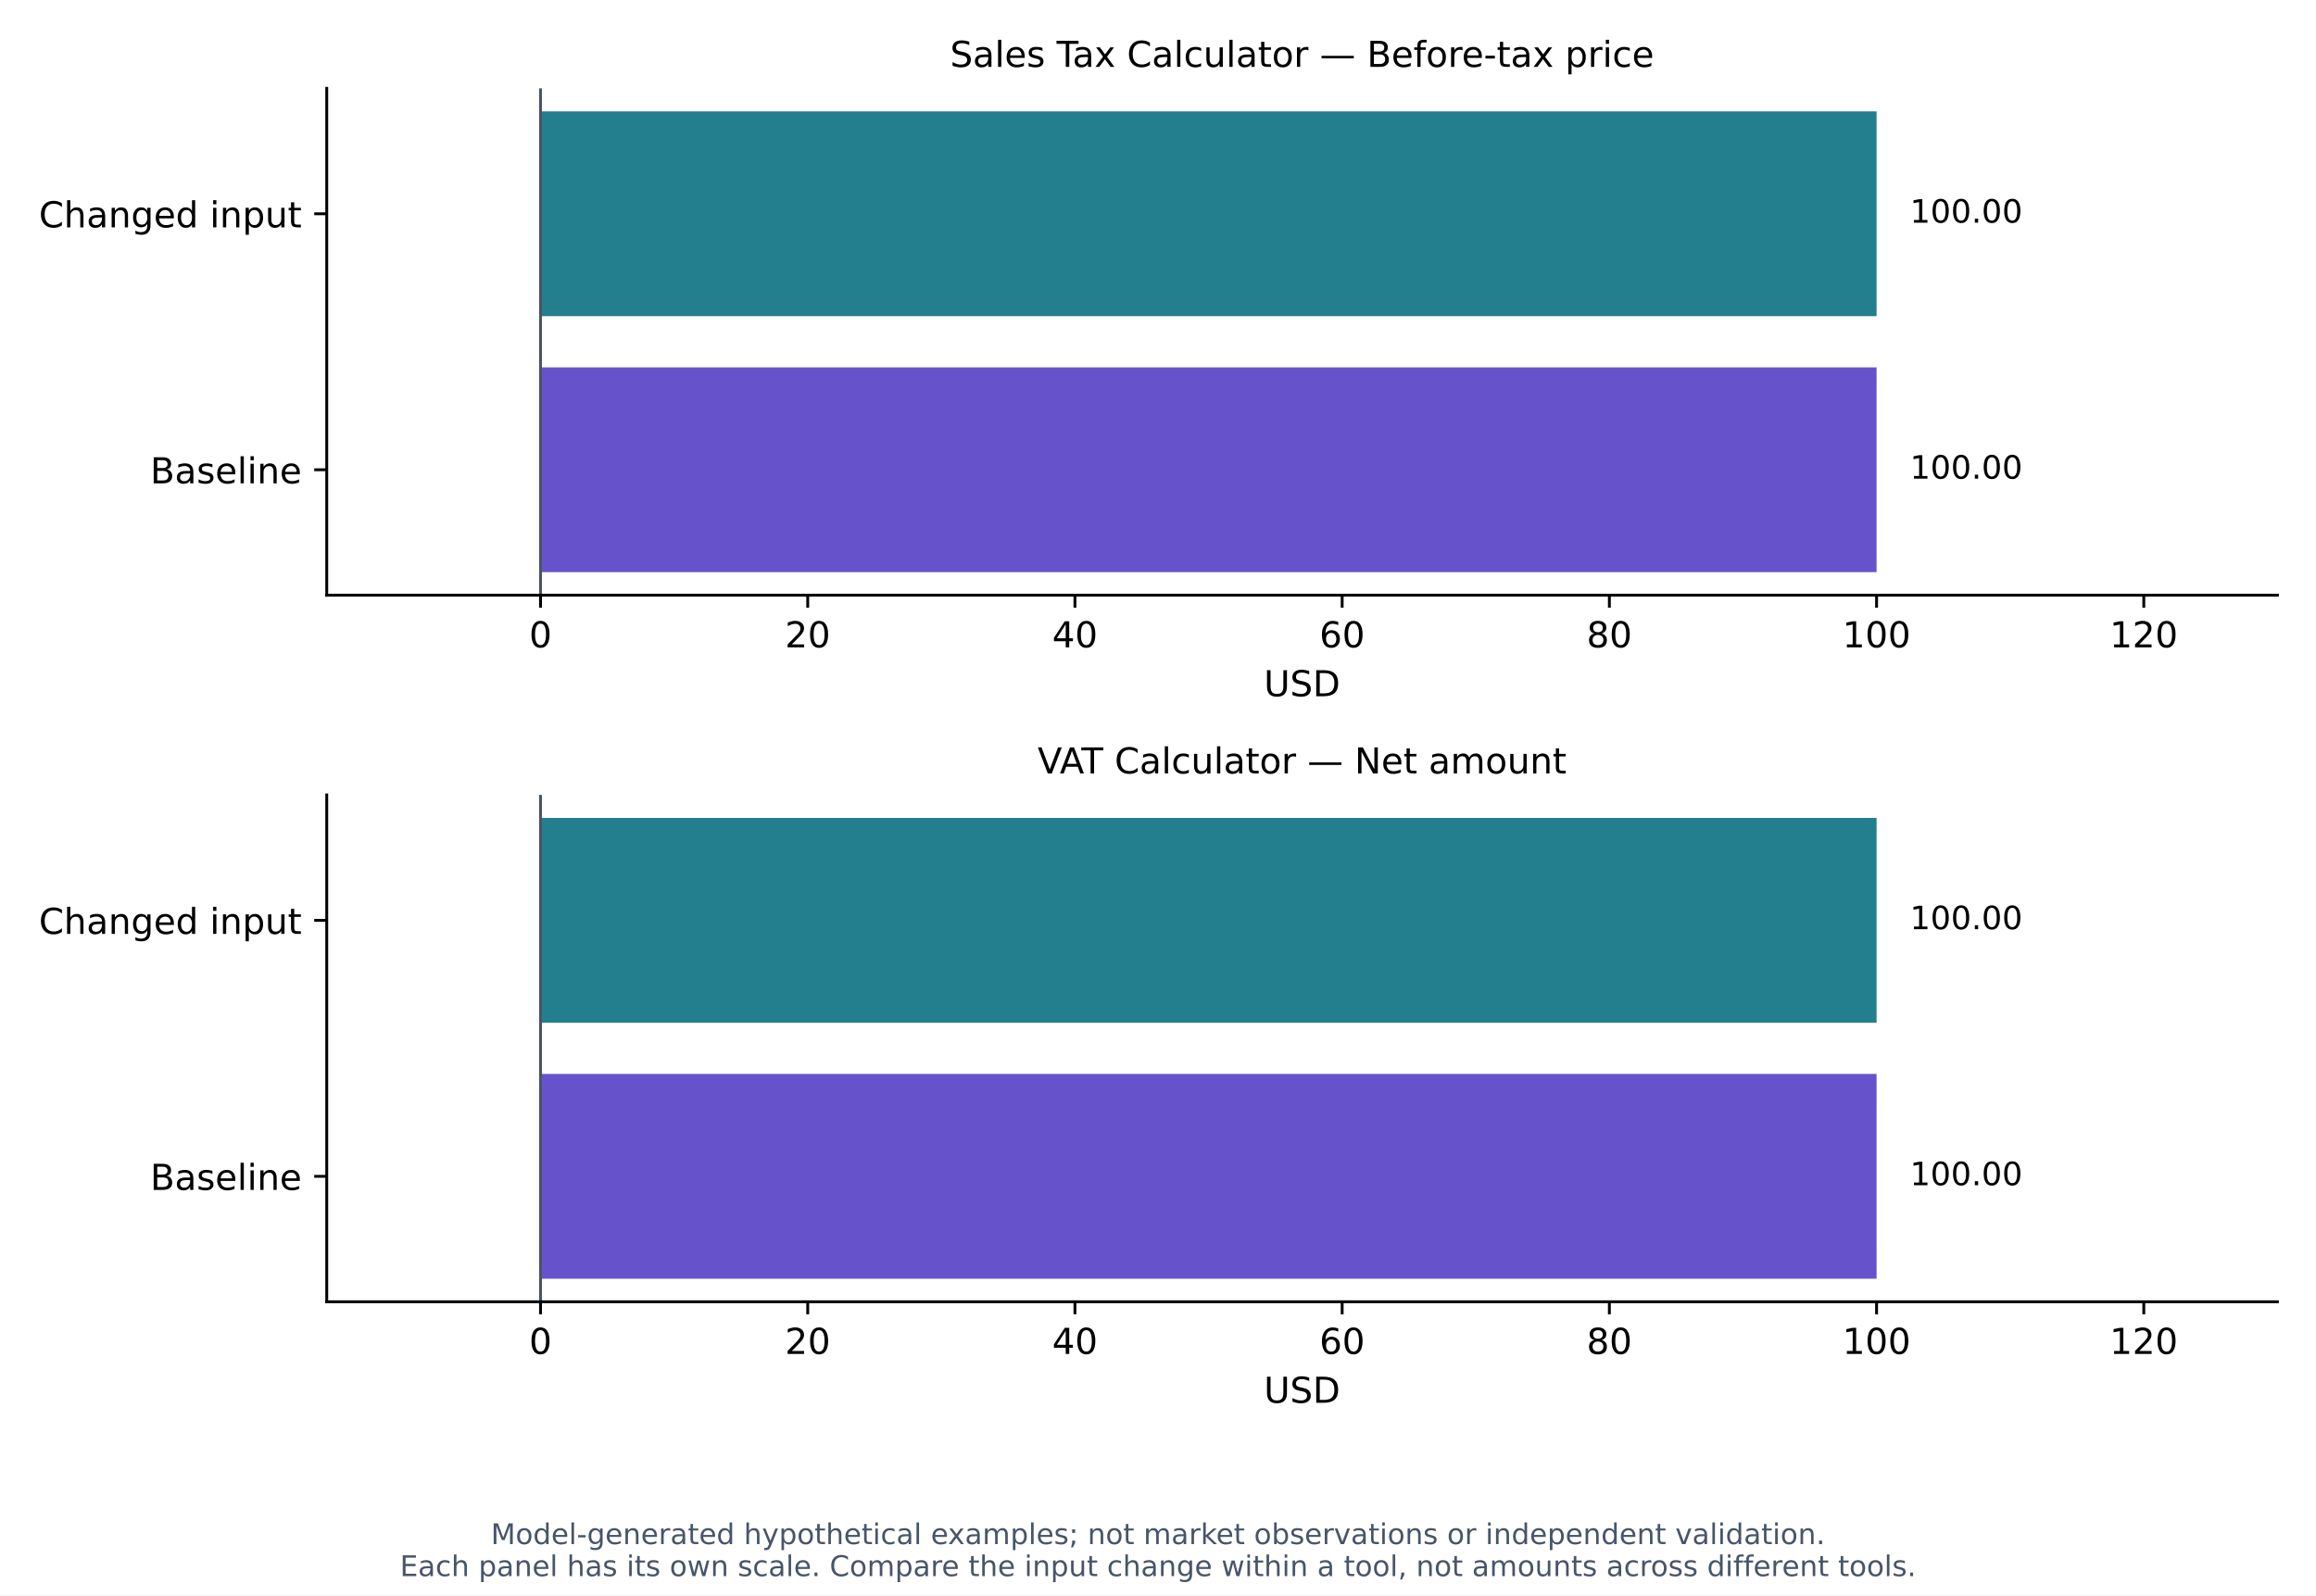
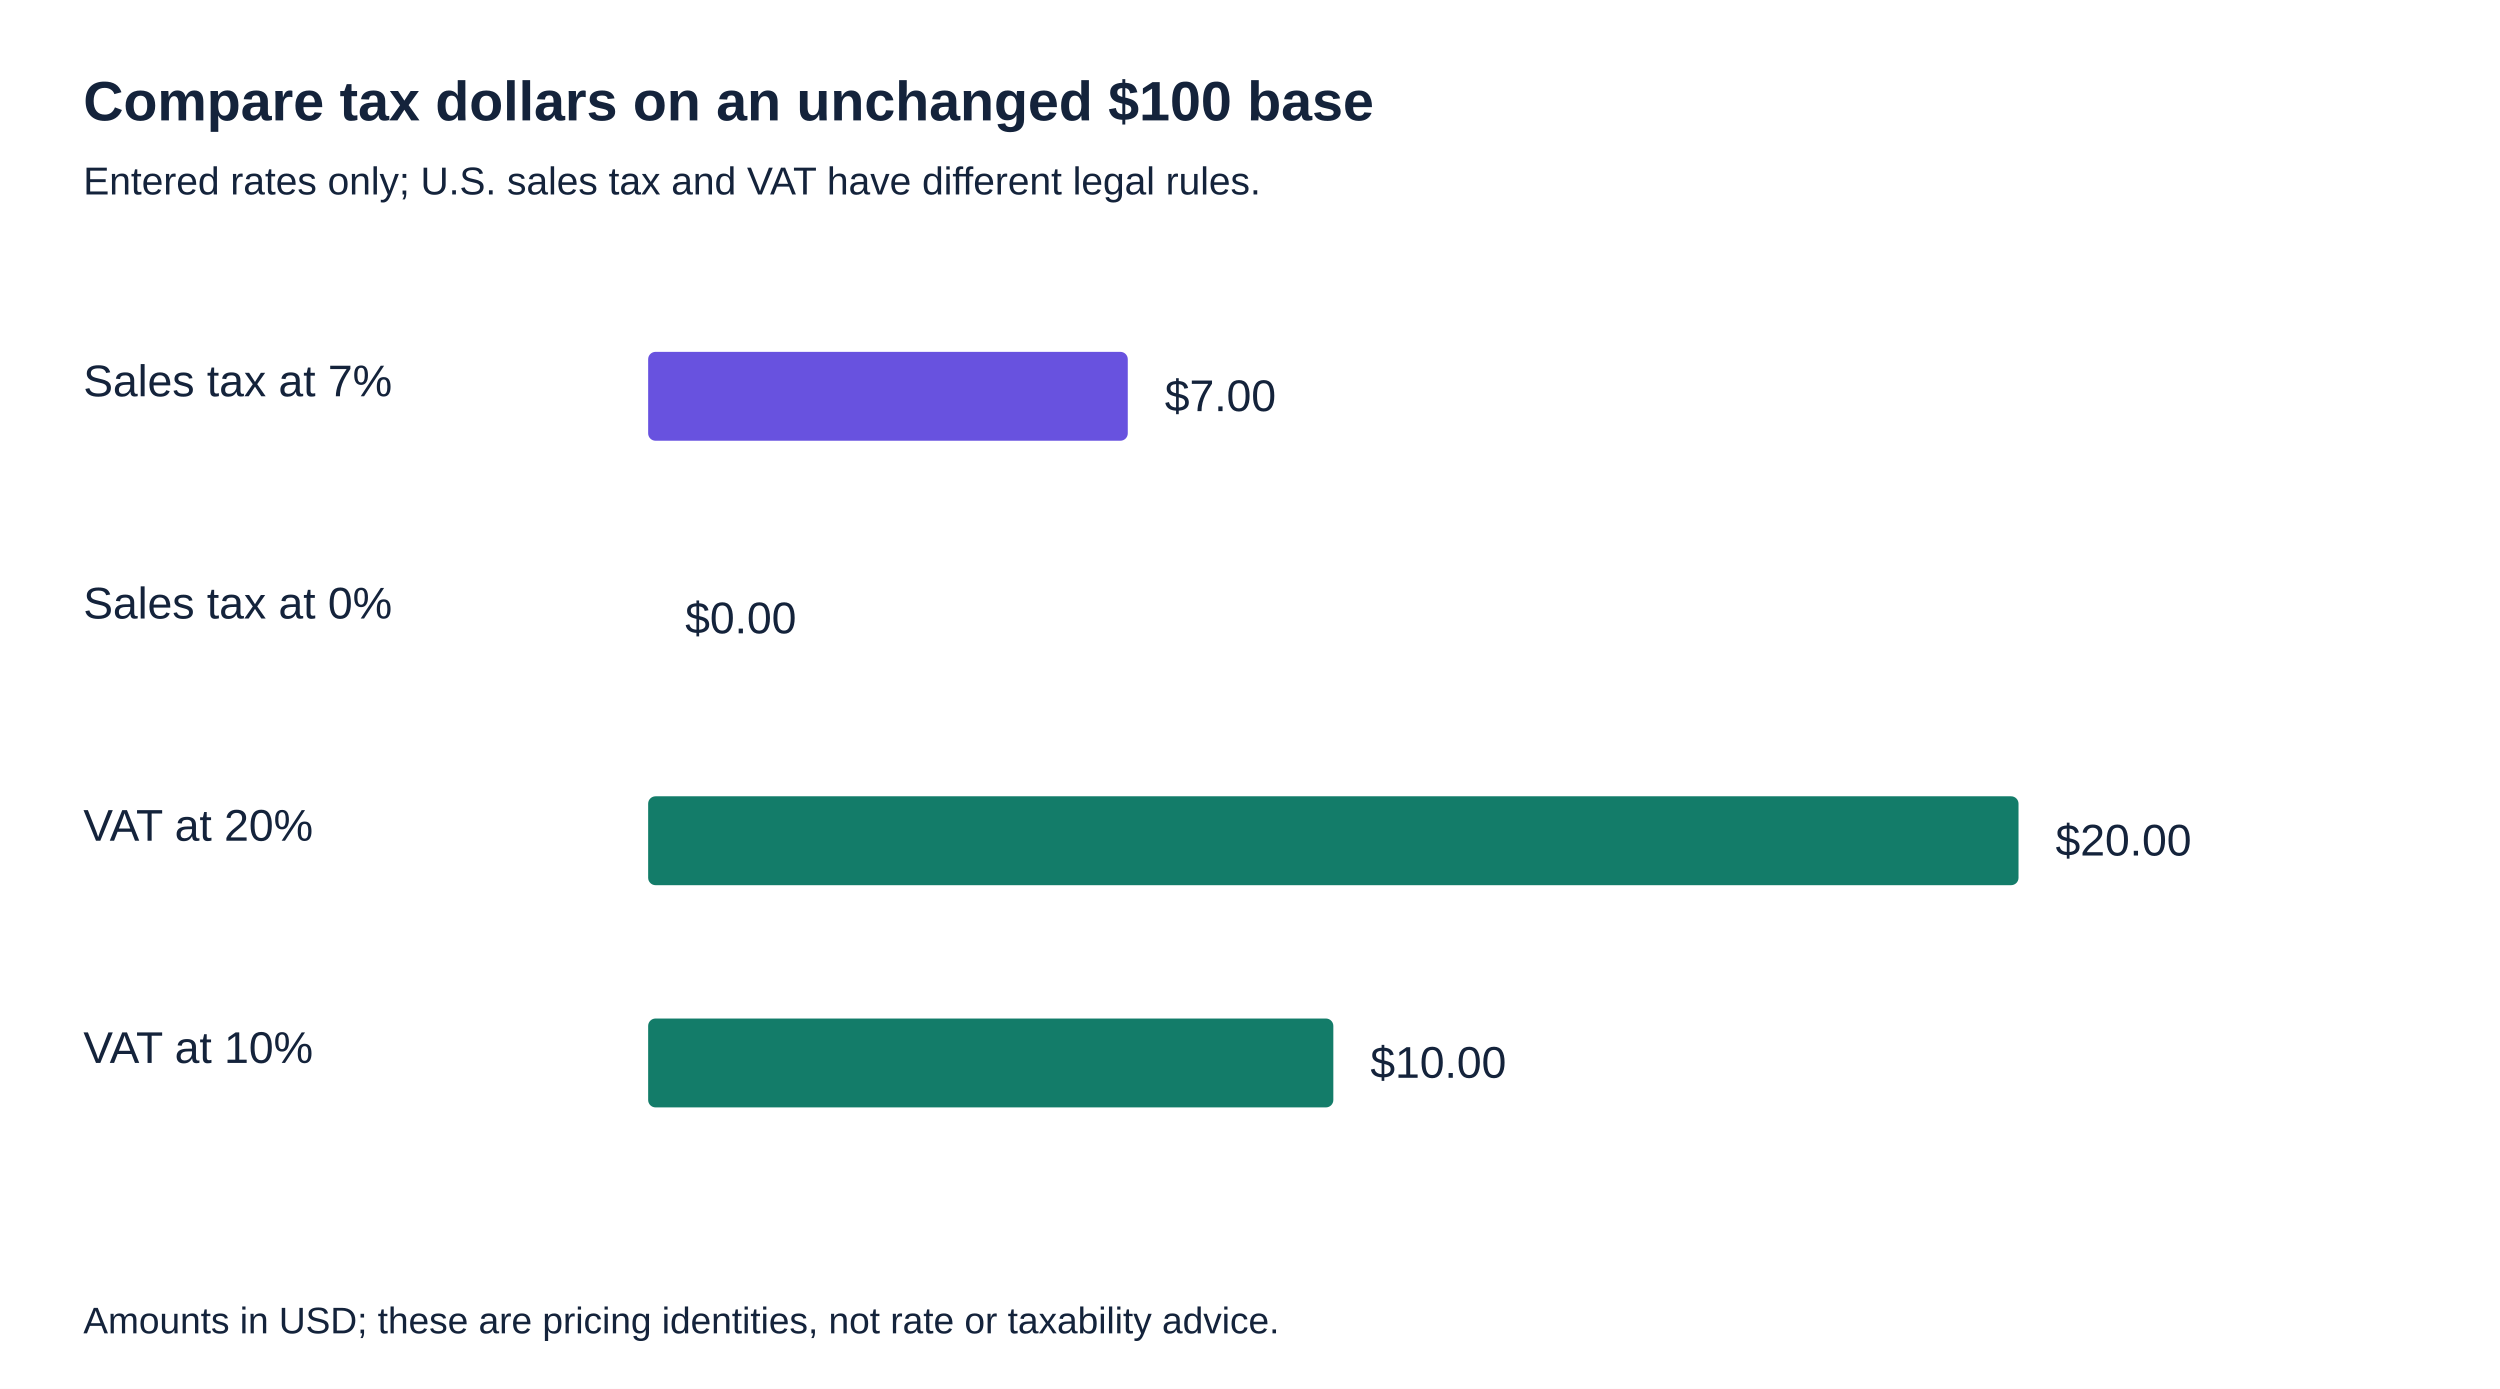
- <svg xmlns="http://www.w3.org/2000/svg" xmlns:xlink="http://www.w3.org/1999/xlink" width="648pt" height="446.4pt" viewBox="0 0 648 446.4" version="1.1">
-   <defs>
-     <style type="text/css">*{stroke-linejoin: round; stroke-linecap: butt}</style>
-   </defs>
-   <g id="figure_1">
-     <g id="patch_1">
-       <path d="M 0 446.4  L 648 446.4  L 648 0  L 0 0  z " style="fill: #ffffff" />
-     </g>
-     <g id="axes_1">
-       <g id="patch_2">
-         <path d="M 91.42 166.552  L 637.2 166.552  L 637.2 24.72  L 91.42 24.72  z " style="fill: #ffffff" />
-       </g>
-       <g id="patch_3">
-         <path d="M 151.232 160.105  L 525.053 160.105  L 525.053 102.799  L 151.232 102.799  z " clip-path="url(#p9e021bb111)" style="fill: #6653cc" />
-       </g>
-       <g id="patch_4">
-         <path d="M 151.232 88.473  L 525.053 88.473  L 525.053 31.167  L 151.232 31.167  z " clip-path="url(#p9e021bb111)" style="fill: #237e8e" />
-       </g>
-       <g id="matplotlib.axis_1">
-         <g id="xtick_1">
-           <g id="line2d_1">
-             <defs>
-               <path id="m72ded49549" d="M 0 0  L 0 3.5  " style="stroke: #000000; stroke-width: 0.8" />
-             </defs>
-             <g>
-               <use xlink:href="#m72ded49549" x="151.232" y="166.552" style="stroke: #000000; stroke-width: 0.8" />
-             </g>
-           </g>
-           <g id="text_1">
-             <text style="font-size: 10px; font-family: 'DejaVu Sans'; text-anchor: middle" x="151.232" y="181.15" transform="rotate(-0 151.2315 181.1504)">0</text>
-           </g>
-         </g>
-         <g id="xtick_2">
-           <g id="line2d_2">
-             <g>
-               <use xlink:href="#m72ded49549" x="225.996" y="166.552" style="stroke: #000000; stroke-width: 0.8" />
-             </g>
-           </g>
-           <g id="text_2">
-             <text style="font-size: 10px; font-family: 'DejaVu Sans'; text-anchor: middle" x="225.996" y="181.15" transform="rotate(-0 225.9959 181.1504)">20</text>
-           </g>
-         </g>
-         <g id="xtick_3">
-           <g id="line2d_3">
-             <g>
-               <use xlink:href="#m72ded49549" x="300.76" y="166.552" style="stroke: #000000; stroke-width: 0.8" />
-             </g>
-           </g>
-           <g id="text_3">
-             <text style="font-size: 10px; font-family: 'DejaVu Sans'; text-anchor: middle" x="300.76" y="181.15" transform="rotate(-0 300.7603 181.1504)">40</text>
-           </g>
-         </g>
-         <g id="xtick_4">
-           <g id="line2d_4">
-             <g>
-               <use xlink:href="#m72ded49549" x="375.525" y="166.552" style="stroke: #000000; stroke-width: 0.8" />
-             </g>
-           </g>
-           <g id="text_4">
-             <text style="font-size: 10px; font-family: 'DejaVu Sans'; text-anchor: middle" x="375.525" y="181.15" transform="rotate(-0 375.5247 181.1504)">60</text>
-           </g>
-         </g>
-         <g id="xtick_5">
-           <g id="line2d_5">
-             <g>
-               <use xlink:href="#m72ded49549" x="450.289" y="166.552" style="stroke: #000000; stroke-width: 0.8" />
-             </g>
-           </g>
-           <g id="text_5">
-             <text style="font-size: 10px; font-family: 'DejaVu Sans'; text-anchor: middle" x="450.289" y="181.15" transform="rotate(-0 450.289 181.1504)">80</text>
-           </g>
-         </g>
-         <g id="xtick_6">
-           <g id="line2d_6">
-             <g>
-               <use xlink:href="#m72ded49549" x="525.053" y="166.552" style="stroke: #000000; stroke-width: 0.8" />
-             </g>
-           </g>
-           <g id="text_6">
-             <text style="font-size: 10px; font-family: 'DejaVu Sans'; text-anchor: middle" x="525.053" y="181.15" transform="rotate(-0 525.0534 181.1504)">100</text>
-           </g>
-         </g>
-         <g id="xtick_7">
-           <g id="line2d_7">
-             <g>
-               <use xlink:href="#m72ded49549" x="599.818" y="166.552" style="stroke: #000000; stroke-width: 0.8" />
-             </g>
-           </g>
-           <g id="text_7">
-             <text style="font-size: 10px; font-family: 'DejaVu Sans'; text-anchor: middle" x="599.818" y="181.15" transform="rotate(-0 599.8178 181.1504)">120</text>
-           </g>
-         </g>
-         <g id="text_8">
-           <text style="font-size: 10px; font-family: 'DejaVu Sans'; text-anchor: middle" x="364.31" y="194.829" transform="rotate(-0 364.31 194.8286)">USD</text>
-         </g>
-       </g>
-       <g id="matplotlib.axis_2">
-         <g id="ytick_1">
-           <g id="line2d_8">
-             <defs>
-               <path id="m78c2babaa3" d="M 0 0  L -3.5 0  " style="stroke: #000000; stroke-width: 0.8" />
-             </defs>
-             <g>
-               <use xlink:href="#m78c2babaa3" x="91.42" y="131.452" style="stroke: #000000; stroke-width: 0.8" />
-             </g>
-           </g>
-           <g id="text_9">
-             <text style="font-size: 10px; font-family: 'DejaVu Sans'; text-anchor: end" x="84.42" y="135.251" transform="rotate(-0 84.42 135.2514)">Baseline</text>
-           </g>
-         </g>
-         <g id="ytick_2">
-           <g id="line2d_9">
-             <g>
-               <use xlink:href="#m78c2babaa3" x="91.42" y="59.82" style="stroke: #000000; stroke-width: 0.8" />
-             </g>
-           </g>
-           <g id="text_10">
-             <text style="font-size: 10px; font-family: 'DejaVu Sans'; text-anchor: end" x="84.42" y="63.619" transform="rotate(-0 84.42 63.61906)">Changed input</text>
-           </g>
-         </g>
-       </g>
-       <g id="line2d_10">
-         <path d="M 151.232 166.552  L 151.232 24.72  " clip-path="url(#p9e021bb111)" style="fill: none; stroke: #475569; stroke-width: 0.8; stroke-linecap: square" />
-       </g>
-       <g id="patch_5">
-         <path d="M 91.42 166.552  L 91.42 24.72  " style="fill: none; stroke: #000000; stroke-width: 0.8; stroke-linejoin: miter; stroke-linecap: square" />
-       </g>
-       <g id="patch_6">
-         <path d="M 91.42 166.552  L 637.2 166.552  " style="fill: none; stroke: #000000; stroke-width: 0.8; stroke-linejoin: miter; stroke-linecap: square" />
-       </g>
-       <g id="text_11">
-         <text style="font-size: 9px; font-family: 'DejaVu Sans'; text-anchor: start" x="534.399" y="133.936" transform="rotate(-0 534.399 133.9356)">100.00</text>
-       </g>
-       <g id="text_12">
-         <text style="font-size: 9px; font-family: 'DejaVu Sans'; text-anchor: start" x="534.399" y="62.303" transform="rotate(-0 534.399 62.30328)">100.00</text>
-       </g>
-       <g id="text_13">
-         <text style="font-size: 10px; font-family: 'DejaVu Sans'; text-anchor: middle" x="364.31" y="18.72" transform="rotate(-0 364.31 18.72)">Sales Tax Calculator — Before-tax price</text>
-       </g>
-     </g>
-     <g id="axes_2">
-       <g id="patch_7">
-         <path d="M 91.42 364.264  L 637.2 364.264  L 637.2 222.432  L 91.42 222.432  z " style="fill: #ffffff" />
-       </g>
-       <g id="patch_8">
-         <path d="M 151.232 357.817  L 525.053 357.817  L 525.053 300.511  L 151.232 300.511  z " clip-path="url(#p73d0ca0075)" style="fill: #6653cc" />
-       </g>
-       <g id="patch_9">
-         <path d="M 151.232 286.185  L 525.053 286.185  L 525.053 228.879  L 151.232 228.879  z " clip-path="url(#p73d0ca0075)" style="fill: #237e8e" />
-       </g>
-       <g id="matplotlib.axis_3">
-         <g id="xtick_8">
-           <g id="line2d_11">
-             <g>
-               <use xlink:href="#m72ded49549" x="151.232" y="364.264" style="stroke: #000000; stroke-width: 0.8" />
-             </g>
-           </g>
-           <g id="text_14">
-             <text style="font-size: 10px; font-family: 'DejaVu Sans'; text-anchor: middle" x="151.232" y="378.862" transform="rotate(-0 151.2315 378.8624)">0</text>
-           </g>
-         </g>
-         <g id="xtick_9">
-           <g id="line2d_12">
-             <g>
-               <use xlink:href="#m72ded49549" x="225.996" y="364.264" style="stroke: #000000; stroke-width: 0.8" />
-             </g>
-           </g>
-           <g id="text_15">
-             <text style="font-size: 10px; font-family: 'DejaVu Sans'; text-anchor: middle" x="225.996" y="378.862" transform="rotate(-0 225.9959 378.8624)">20</text>
-           </g>
-         </g>
-         <g id="xtick_10">
-           <g id="line2d_13">
-             <g>
-               <use xlink:href="#m72ded49549" x="300.76" y="364.264" style="stroke: #000000; stroke-width: 0.8" />
-             </g>
-           </g>
-           <g id="text_16">
-             <text style="font-size: 10px; font-family: 'DejaVu Sans'; text-anchor: middle" x="300.76" y="378.862" transform="rotate(-0 300.7603 378.8624)">40</text>
-           </g>
-         </g>
-         <g id="xtick_11">
-           <g id="line2d_14">
-             <g>
-               <use xlink:href="#m72ded49549" x="375.525" y="364.264" style="stroke: #000000; stroke-width: 0.8" />
-             </g>
-           </g>
-           <g id="text_17">
-             <text style="font-size: 10px; font-family: 'DejaVu Sans'; text-anchor: middle" x="375.525" y="378.862" transform="rotate(-0 375.5247 378.8624)">60</text>
-           </g>
-         </g>
-         <g id="xtick_12">
-           <g id="line2d_15">
-             <g>
-               <use xlink:href="#m72ded49549" x="450.289" y="364.264" style="stroke: #000000; stroke-width: 0.8" />
-             </g>
-           </g>
-           <g id="text_18">
-             <text style="font-size: 10px; font-family: 'DejaVu Sans'; text-anchor: middle" x="450.289" y="378.862" transform="rotate(-0 450.289 378.8624)">80</text>
-           </g>
-         </g>
-         <g id="xtick_13">
-           <g id="line2d_16">
-             <g>
-               <use xlink:href="#m72ded49549" x="525.053" y="364.264" style="stroke: #000000; stroke-width: 0.8" />
-             </g>
-           </g>
-           <g id="text_19">
-             <text style="font-size: 10px; font-family: 'DejaVu Sans'; text-anchor: middle" x="525.053" y="378.862" transform="rotate(-0 525.0534 378.8624)">100</text>
-           </g>
-         </g>
-         <g id="xtick_14">
-           <g id="line2d_17">
-             <g>
-               <use xlink:href="#m72ded49549" x="599.818" y="364.264" style="stroke: #000000; stroke-width: 0.8" />
-             </g>
-           </g>
-           <g id="text_20">
-             <text style="font-size: 10px; font-family: 'DejaVu Sans'; text-anchor: middle" x="599.818" y="378.862" transform="rotate(-0 599.8178 378.8624)">120</text>
-           </g>
-         </g>
-         <g id="text_21">
-           <text style="font-size: 10px; font-family: 'DejaVu Sans'; text-anchor: middle" x="364.31" y="392.541" transform="rotate(-0 364.31 392.5406)">USD</text>
-         </g>
-       </g>
-       <g id="matplotlib.axis_4">
-         <g id="ytick_3">
-           <g id="line2d_18">
-             <g>
-               <use xlink:href="#m78c2babaa3" x="91.42" y="329.164" style="stroke: #000000; stroke-width: 0.8" />
-             </g>
-           </g>
-           <g id="text_22">
-             <text style="font-size: 10px; font-family: 'DejaVu Sans'; text-anchor: end" x="84.42" y="332.963" transform="rotate(-0 84.42 332.9634)">Baseline</text>
-           </g>
-         </g>
-         <g id="ytick_4">
-           <g id="line2d_19">
-             <g>
-               <use xlink:href="#m78c2babaa3" x="91.42" y="257.532" style="stroke: #000000; stroke-width: 0.8" />
-             </g>
-           </g>
-           <g id="text_23">
-             <text style="font-size: 10px; font-family: 'DejaVu Sans'; text-anchor: end" x="84.42" y="261.331" transform="rotate(-0 84.42 261.3311)">Changed input</text>
-           </g>
-         </g>
-       </g>
-       <g id="line2d_20">
-         <path d="M 151.232 364.264  L 151.232 222.432  " clip-path="url(#p73d0ca0075)" style="fill: none; stroke: #475569; stroke-width: 0.8; stroke-linecap: square" />
-       </g>
-       <g id="patch_10">
-         <path d="M 91.42 364.264  L 91.42 222.432  " style="fill: none; stroke: #000000; stroke-width: 0.8; stroke-linejoin: miter; stroke-linecap: square" />
-       </g>
-       <g id="patch_11">
-         <path d="M 91.42 364.264  L 637.2 364.264  " style="fill: none; stroke: #000000; stroke-width: 0.8; stroke-linejoin: miter; stroke-linecap: square" />
-       </g>
-       <g id="text_24">
-         <text style="font-size: 9px; font-family: 'DejaVu Sans'; text-anchor: start" x="534.399" y="331.648" transform="rotate(-0 534.399 331.6476)">100.00</text>
-       </g>
-       <g id="text_25">
-         <text style="font-size: 9px; font-family: 'DejaVu Sans'; text-anchor: start" x="534.399" y="260.015" transform="rotate(-0 534.399 260.0153)">100.00</text>
-       </g>
-       <g id="text_26">
-         <text style="font-size: 10px; font-family: 'DejaVu Sans'; text-anchor: middle" x="364.31" y="216.432" transform="rotate(-0 364.31 216.432)">VAT Calculator — Net amount</text>
-       </g>
-     </g>
-     <g id="text_27">
-       <text style="font-size: 8px; font-family: 'DejaVu Sans'; fill: #475569" transform="translate(137.3438 432.0849)">Model-generated hypothetical examples; not market observations or independent validation.</text>
-       <text style="font-size: 8px; font-family: 'DejaVu Sans'; fill: #475569" transform="translate(111.9025 441.0432)">Each panel has its own scale. Compare the input change within a tool, not amounts across different tools.</text>
-     </g>
+ <svg xmlns="http://www.w3.org/2000/svg" width="1350" height="750" viewBox="0 0 1350 750" role="img" aria-labelledby="title desc">
+   <rect width="1350" height="750" fill="#fff" />
+   <g font-family="Arial,sans-serif" fill="#14233b">
+     <text x="45" y="65" font-size="30" font-weight="700">Compare tax dollars on an unchanged $100 base</text>
+     <text x="45" y="105" font-size="21">Entered rates only; U.S. sales tax and VAT have different legal rules.</text>
+     <text x="45" y="214" font-size="24">Sales tax at 7%</text>
+     <rect x="350" y="190" width="259" height="48" rx="4" fill="#6852df" />
+     <text x="629" y="222" font-size="24">$7.00</text>
+     <text x="45" y="334" font-size="24">Sales tax at 0%</text>
+     <rect x="350" y="310" width="0" height="48" rx="4" fill="#6852df" />
+     <text x="370" y="342" font-size="24">$0.00</text>
+     <text x="45" y="454" font-size="24">VAT at 20%</text>
+     <rect x="350" y="430" width="740" height="48" rx="4" fill="#137c69" />
+     <text x="1110" y="462" font-size="24">$20.00</text>
+     <text x="45" y="574" font-size="24">VAT at 10%</text>
+     <rect x="350" y="550" width="370" height="48" rx="4" fill="#137c69" />
+     <text x="740" y="582" font-size="24">$10.00</text>
+     <text x="45" y="720" font-size="20">Amounts in USD; these are pricing identities, not rate or taxability advice.</text>
  </g>
-   <defs>
-     <clipPath id="p9e021bb111">
-       <rect x="91.42" y="24.72" width="545.78" height="141.832" />
-     </clipPath>
-     <clipPath id="p73d0ca0075">
-       <rect x="91.42" y="222.432" width="545.78" height="141.832" />
-     </clipPath>
-   </defs>
</svg>
